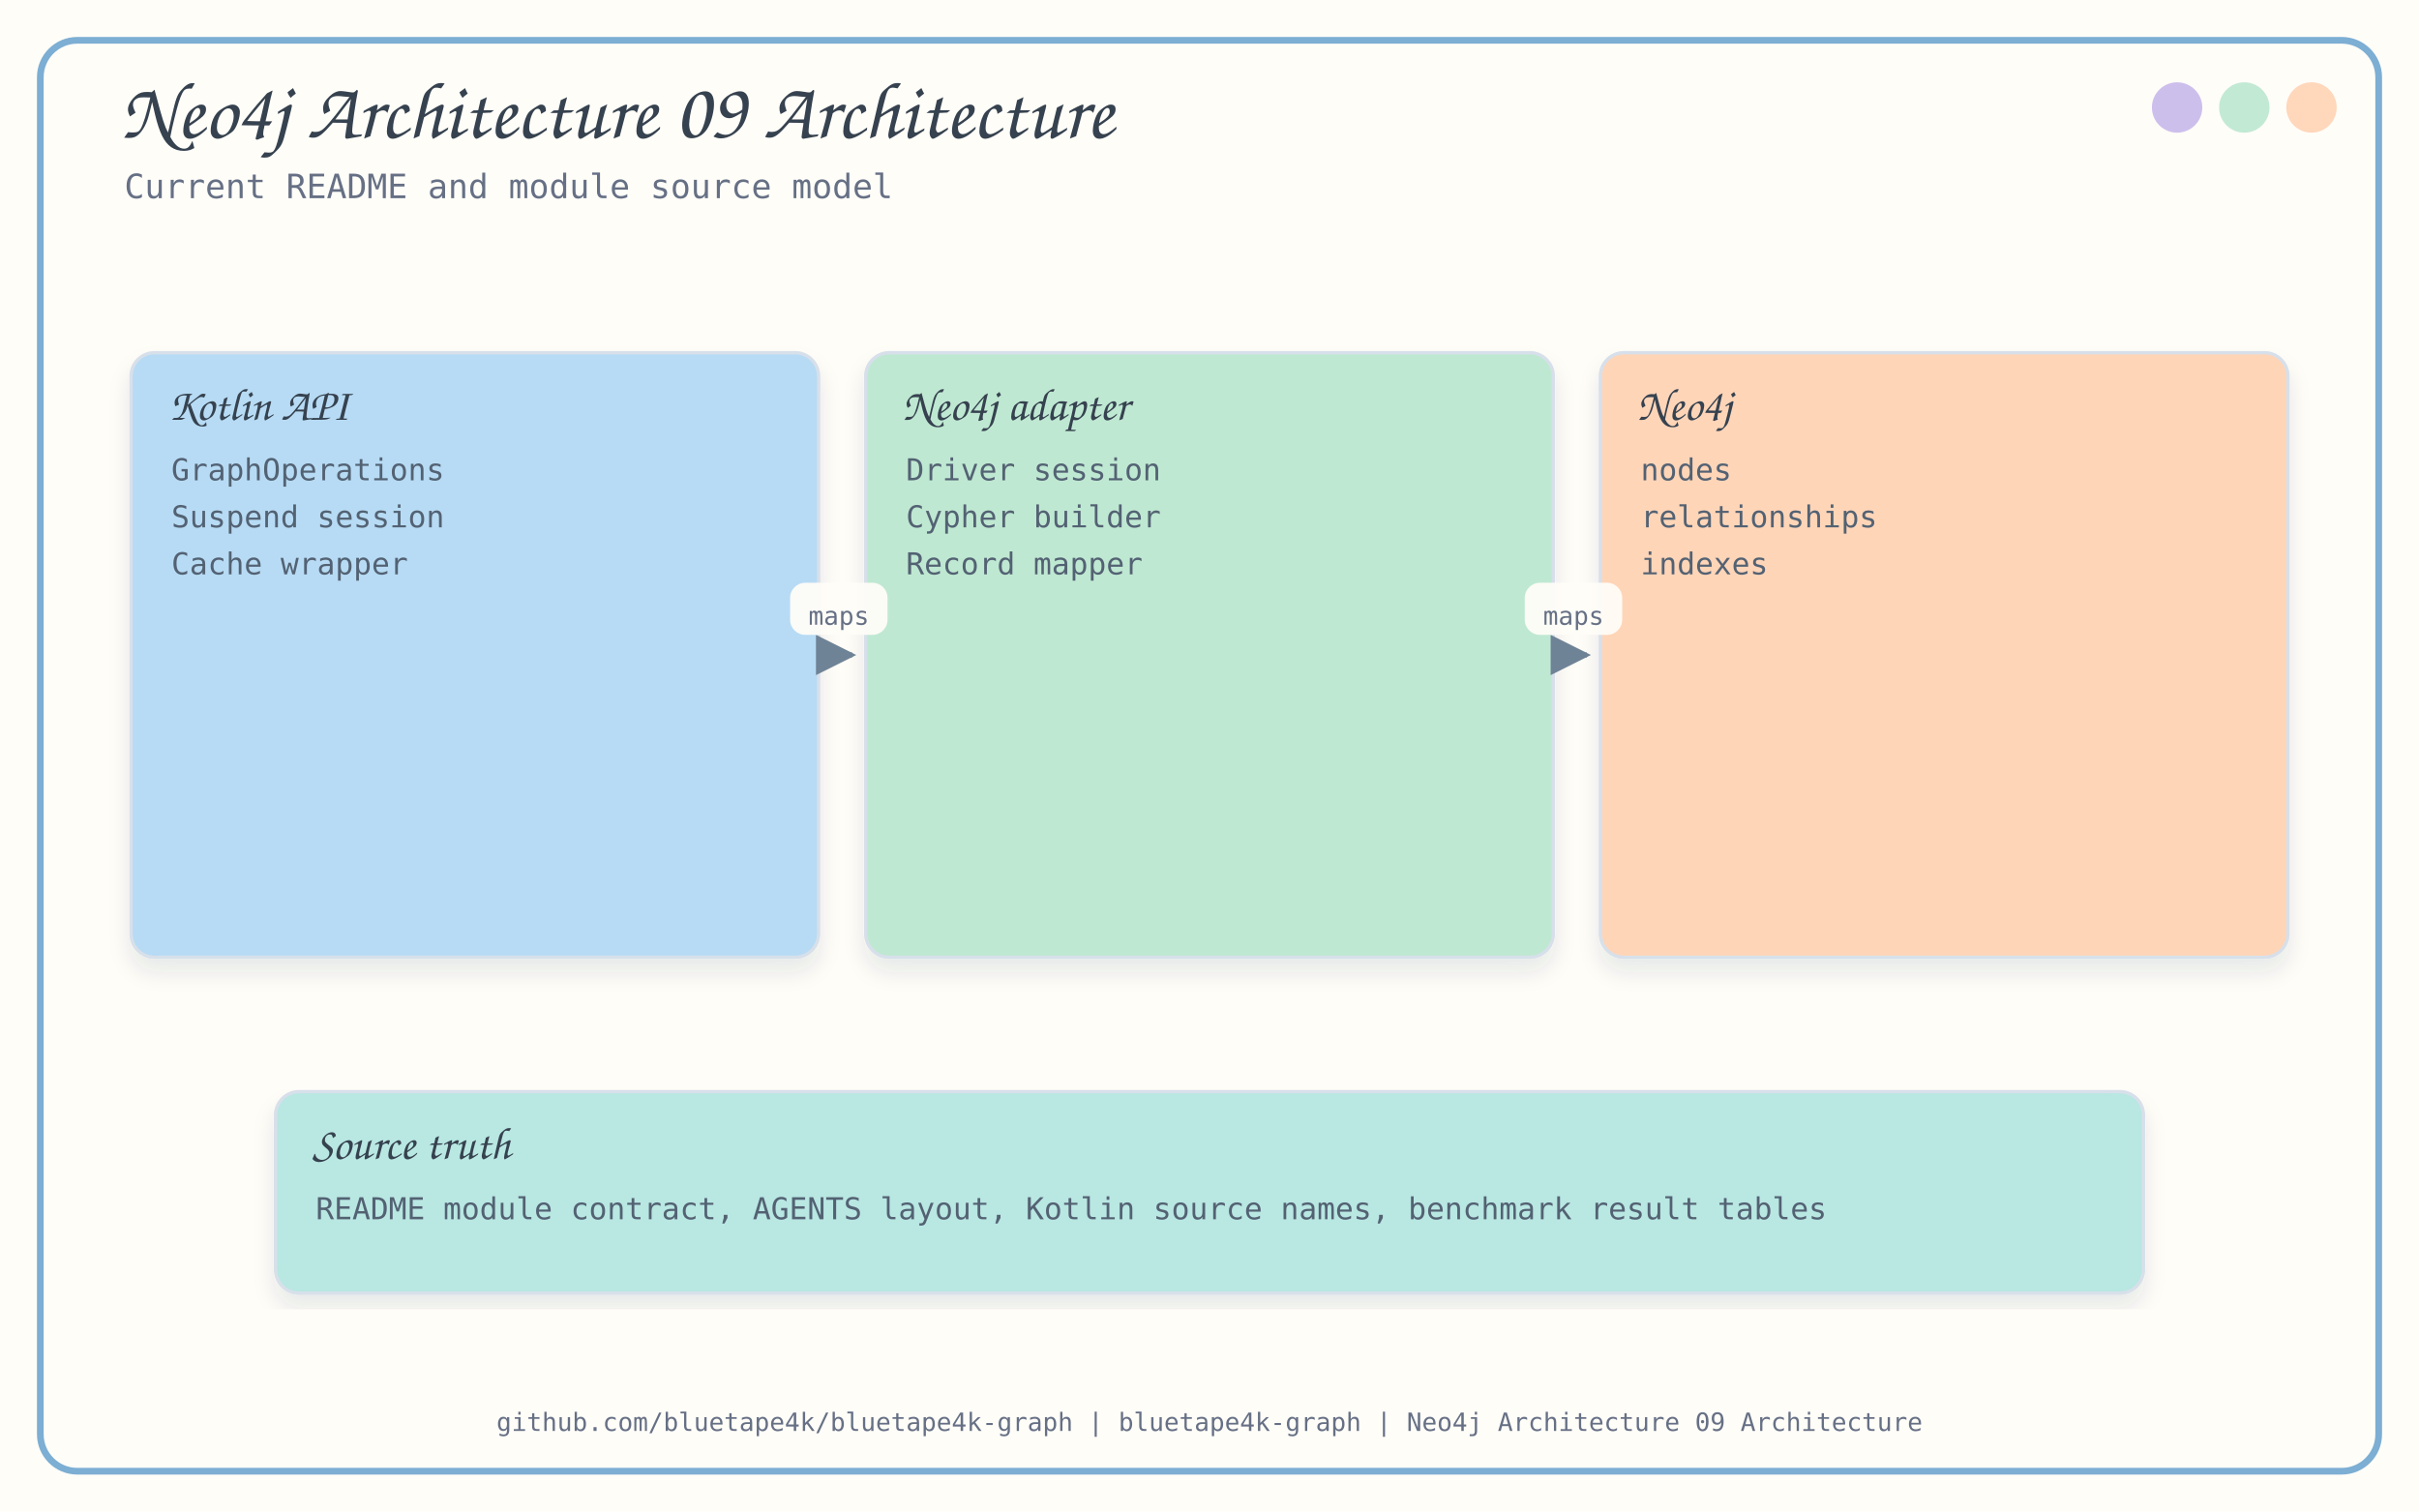
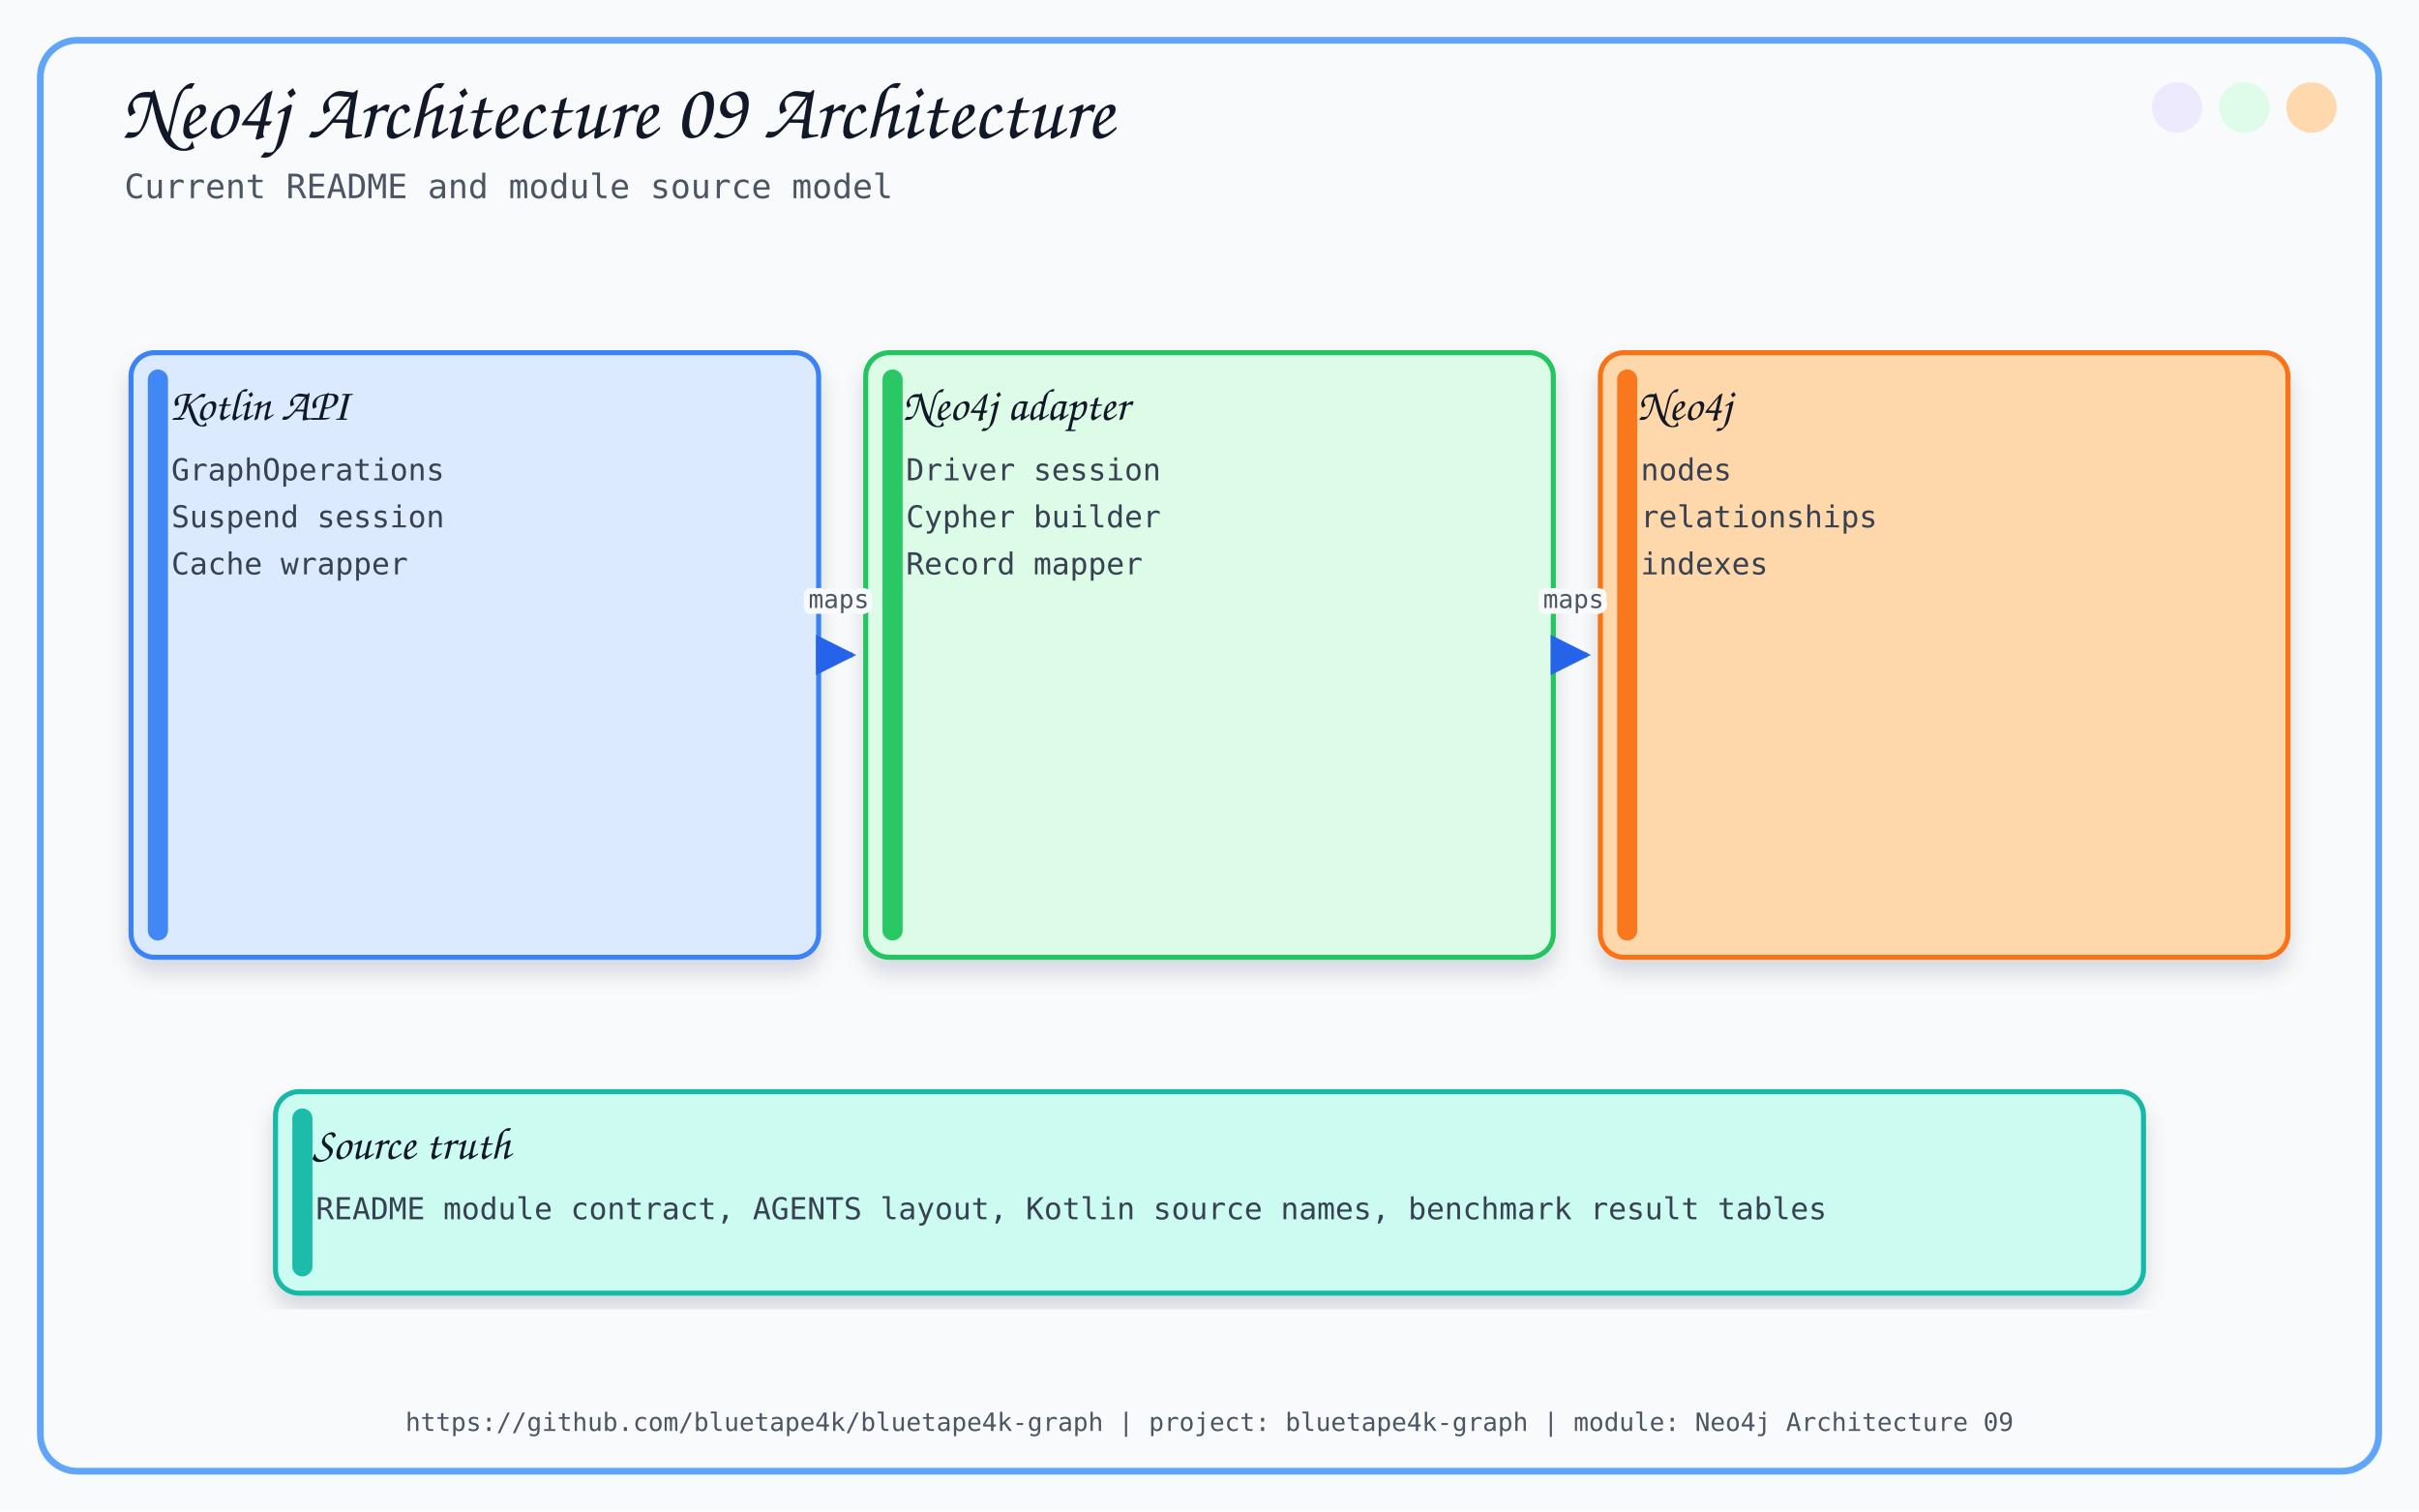
<svg xmlns="http://www.w3.org/2000/svg" width="1440" height="900" viewBox="0 0 1440 900">
  <defs>
    <filter id="softShadow" x="-8%" y="-8%" width="116%" height="116%">
-       <feDropShadow dx="0" dy="8" stdDeviation="6" flood-color="#26384A" flood-opacity="0.10" />
+       <feDropShadow dx="0" dy="8" stdDeviation="6" flood-color="#0F172A" flood-opacity="0.14" />
    </filter>
    <marker id="arrow" viewBox="0 0 10 10" refX="9" refY="5" markerWidth="8" markerHeight="8" orient="auto-start-reverse">
-       <path d="M 0 0 L 10 5 L 0 10 z" fill="#6F8396" />
+       <path d="M 0 0 L 10 5 L 0 10 z" fill="#2563EB" />
    </marker>
  </defs>
  <style>
-       .title { font-family: 'Architects Daughter', cursive; font-size: 48px; fill: #36424F; }
-       .subtitle { font-family: 'Comic Mono', monospace; font-size: 20px; fill: #667085; }
-       .label { font-family: 'Architects Daughter', cursive; font-size: 27px; fill: #36424F; }
-       .small { font-family: 'Comic Mono', monospace; font-size: 18px; fill: #536273; }
-       .tiny { font-family: 'Comic Mono', monospace; font-size: 15px; fill: #667085; }
-       .card { stroke: #D7E0EA; stroke-width: 2; filter: url(#softShadow); }
-       .line { stroke: #6F8396; stroke-width: 3; fill: none; marker-end: url(#arrow); }
-       .thin { stroke: #A5B5C4; stroke-width: 2; fill: none; marker-end: url(#arrow); }
-       .dash { stroke: #A5B5C4; stroke-width: 2; stroke-dasharray: 8 8; fill: none; marker-end: url(#arrow); }
+       .title { font-family: 'Architects Daughter', cursive; font-size: 48px; fill: #111827; }
+       .subtitle { font-family: 'Comic Mono', monospace; font-size: 20px; fill: #4B5563; }
+       .label { font-family: 'Architects Daughter', cursive; font-size: 27px; fill: #111827; }
+       .small { font-family: 'Comic Mono', monospace; font-size: 18px; fill: #374151; }
+       .tiny { font-family: 'Comic Mono', monospace; font-size: 15px; fill: #4B5563; }
+       .card { filter: url(#softShadow); }
+       .line { stroke: #2563EB; stroke-width: 3; fill: none; marker-end: url(#arrow); }
+       .thin { stroke: #60A5FA; stroke-width: 2; fill: none; marker-end: url(#arrow); }
+       .dash { stroke: #64748B; stroke-width: 2; stroke-dasharray: 8 8; fill: none; marker-end: url(#arrow); }
    </style>
-   <rect x="0" y="0" width="1440" height="900" fill="#FFFDF8" />
-   <rect x="24" y="24" width="1392" height="852" rx="22" fill="none" stroke="#7DAED3" stroke-width="4" />
-   <circle cx="1376" cy="64" r="15" fill="#FFD5B8" opacity="0.95" />
-   <circle cx="1336" cy="64" r="15" fill="#BFE8D2" opacity="0.95" />
-   <circle cx="1296" cy="64" r="15" fill="#CBBCEB" opacity="0.95" />
+   <rect x="0" y="0" width="1440" height="900" fill="#F8FAFC" />
+   <rect x="24" y="24" width="1392" height="852" rx="22" fill="none" stroke="#60A5FA" stroke-width="4" />
+   <circle cx="1376" cy="64" r="15" fill="#FED7AA" opacity="0.95" />
+   <circle cx="1336" cy="64" r="15" fill="#DCFCE7" opacity="0.95" />
+   <circle cx="1296" cy="64" r="15" fill="#EDE9FE" opacity="0.95" />
  <text x="72" y="82" class="title">Neo4j Architecture 09 Architecture</text>
  <text x="74" y="118" class="subtitle">Current README and module source model</text>
-   <text x="720.0" y="852" text-anchor="middle" class="tiny">github.com/bluetape4k/bluetape4k-graph | bluetape4k-graph | Neo4j Architecture 09 Architecture</text>
-   <rect x="78.0" y="210" width="409.333" height="360" rx="14" fill="#B7DBF4" class="card" />
+   <text x="720.0" y="852" text-anchor="middle" class="tiny">https://github.com/bluetape4k/bluetape4k-graph | project: bluetape4k-graph | module: Neo4j Architecture 09</text>
+   <rect x="78.0" y="210" width="409.333" height="360" rx="14" fill="#DBEAFE" stroke="#3B82F6" stroke-width="3" class="card" />
+   <rect x="88.0" y="220" width="12" height="340" rx="6" fill="#3B82F6" opacity="0.95" />
  <text x="100.0" y="250" class="label">Kotlin API</text>
  <text x="102.0" y="286" class="small">GraphOperations</text>
  <text x="102.0" y="314" class="small">Suspend session</text>
  <text x="102.0" y="342" class="small">Cache wrapper</text>
-   <rect x="515.333" y="210" width="409.333" height="360" rx="14" fill="#BFE8D2" class="card" />
+   <rect x="515.333" y="210" width="409.333" height="360" rx="14" fill="#DCFCE7" stroke="#22C55E" stroke-width="3" class="card" />
+   <rect x="525.333" y="220" width="12" height="340" rx="6" fill="#22C55E" opacity="0.95" />
  <text x="537.333" y="250" class="label">Neo4j adapter</text>
  <text x="539.333" y="286" class="small">Driver session</text>
  <text x="539.333" y="314" class="small">Cypher builder</text>
  <text x="539.333" y="342" class="small">Record mapper</text>
  <path d="M 491.333 390 C 499.333 390, 499.333 390, 507.333 390" class="line" />
-   <rect x="470.333" y="347.0" width="58" height="31" rx="9" fill="#FFFDF8" opacity="0.94" />
-   <text x="499.333" y="372.0" text-anchor="middle" class="tiny">maps</text>
-   <rect x="952.667" y="210" width="409.333" height="360" rx="14" fill="#FFD5B8" class="card" />
+   <text x="499.333" y="362.0" text-anchor="middle" class="tiny" stroke="#F8FAFC" stroke-width="7" stroke-linejoin="round">maps</text>
+   <text x="499.333" y="362.0" text-anchor="middle" class="tiny">maps</text>
+   <rect x="952.667" y="210" width="409.333" height="360" rx="14" fill="#FED7AA" stroke="#F97316" stroke-width="3" class="card" />
+   <rect x="962.667" y="220" width="12" height="340" rx="6" fill="#F97316" opacity="0.95" />
  <text x="974.667" y="250" class="label">Neo4j</text>
  <text x="976.667" y="286" class="small">nodes</text>
  <text x="976.667" y="314" class="small">relationships</text>
  <text x="976.667" y="342" class="small">indexes</text>
  <path d="M 928.667 390 C 936.667 390, 936.667 390, 944.667 390" class="line" />
-   <rect x="907.667" y="347.0" width="58" height="31" rx="9" fill="#FFFDF8" opacity="0.94" />
-   <text x="936.667" y="372.0" text-anchor="middle" class="tiny">maps</text>
-   <rect x="164" y="650" width="1112" height="120" rx="14" fill="#B9E7E2" class="card" />
+   <text x="936.667" y="362.0" text-anchor="middle" class="tiny" stroke="#F8FAFC" stroke-width="7" stroke-linejoin="round">maps</text>
+   <text x="936.667" y="362.0" text-anchor="middle" class="tiny">maps</text>
+   <rect x="164" y="650" width="1112" height="120" rx="14" fill="#CCFBF1" stroke="#14B8A6" stroke-width="3" class="card" />
+   <rect x="174" y="660" width="12" height="100" rx="6" fill="#14B8A6" opacity="0.95" />
  <text x="186" y="690" class="label">Source truth</text>
  <text x="188" y="726" class="small">README module contract, AGENTS layout, Kotlin source names, benchmark result tables</text>
</svg>
